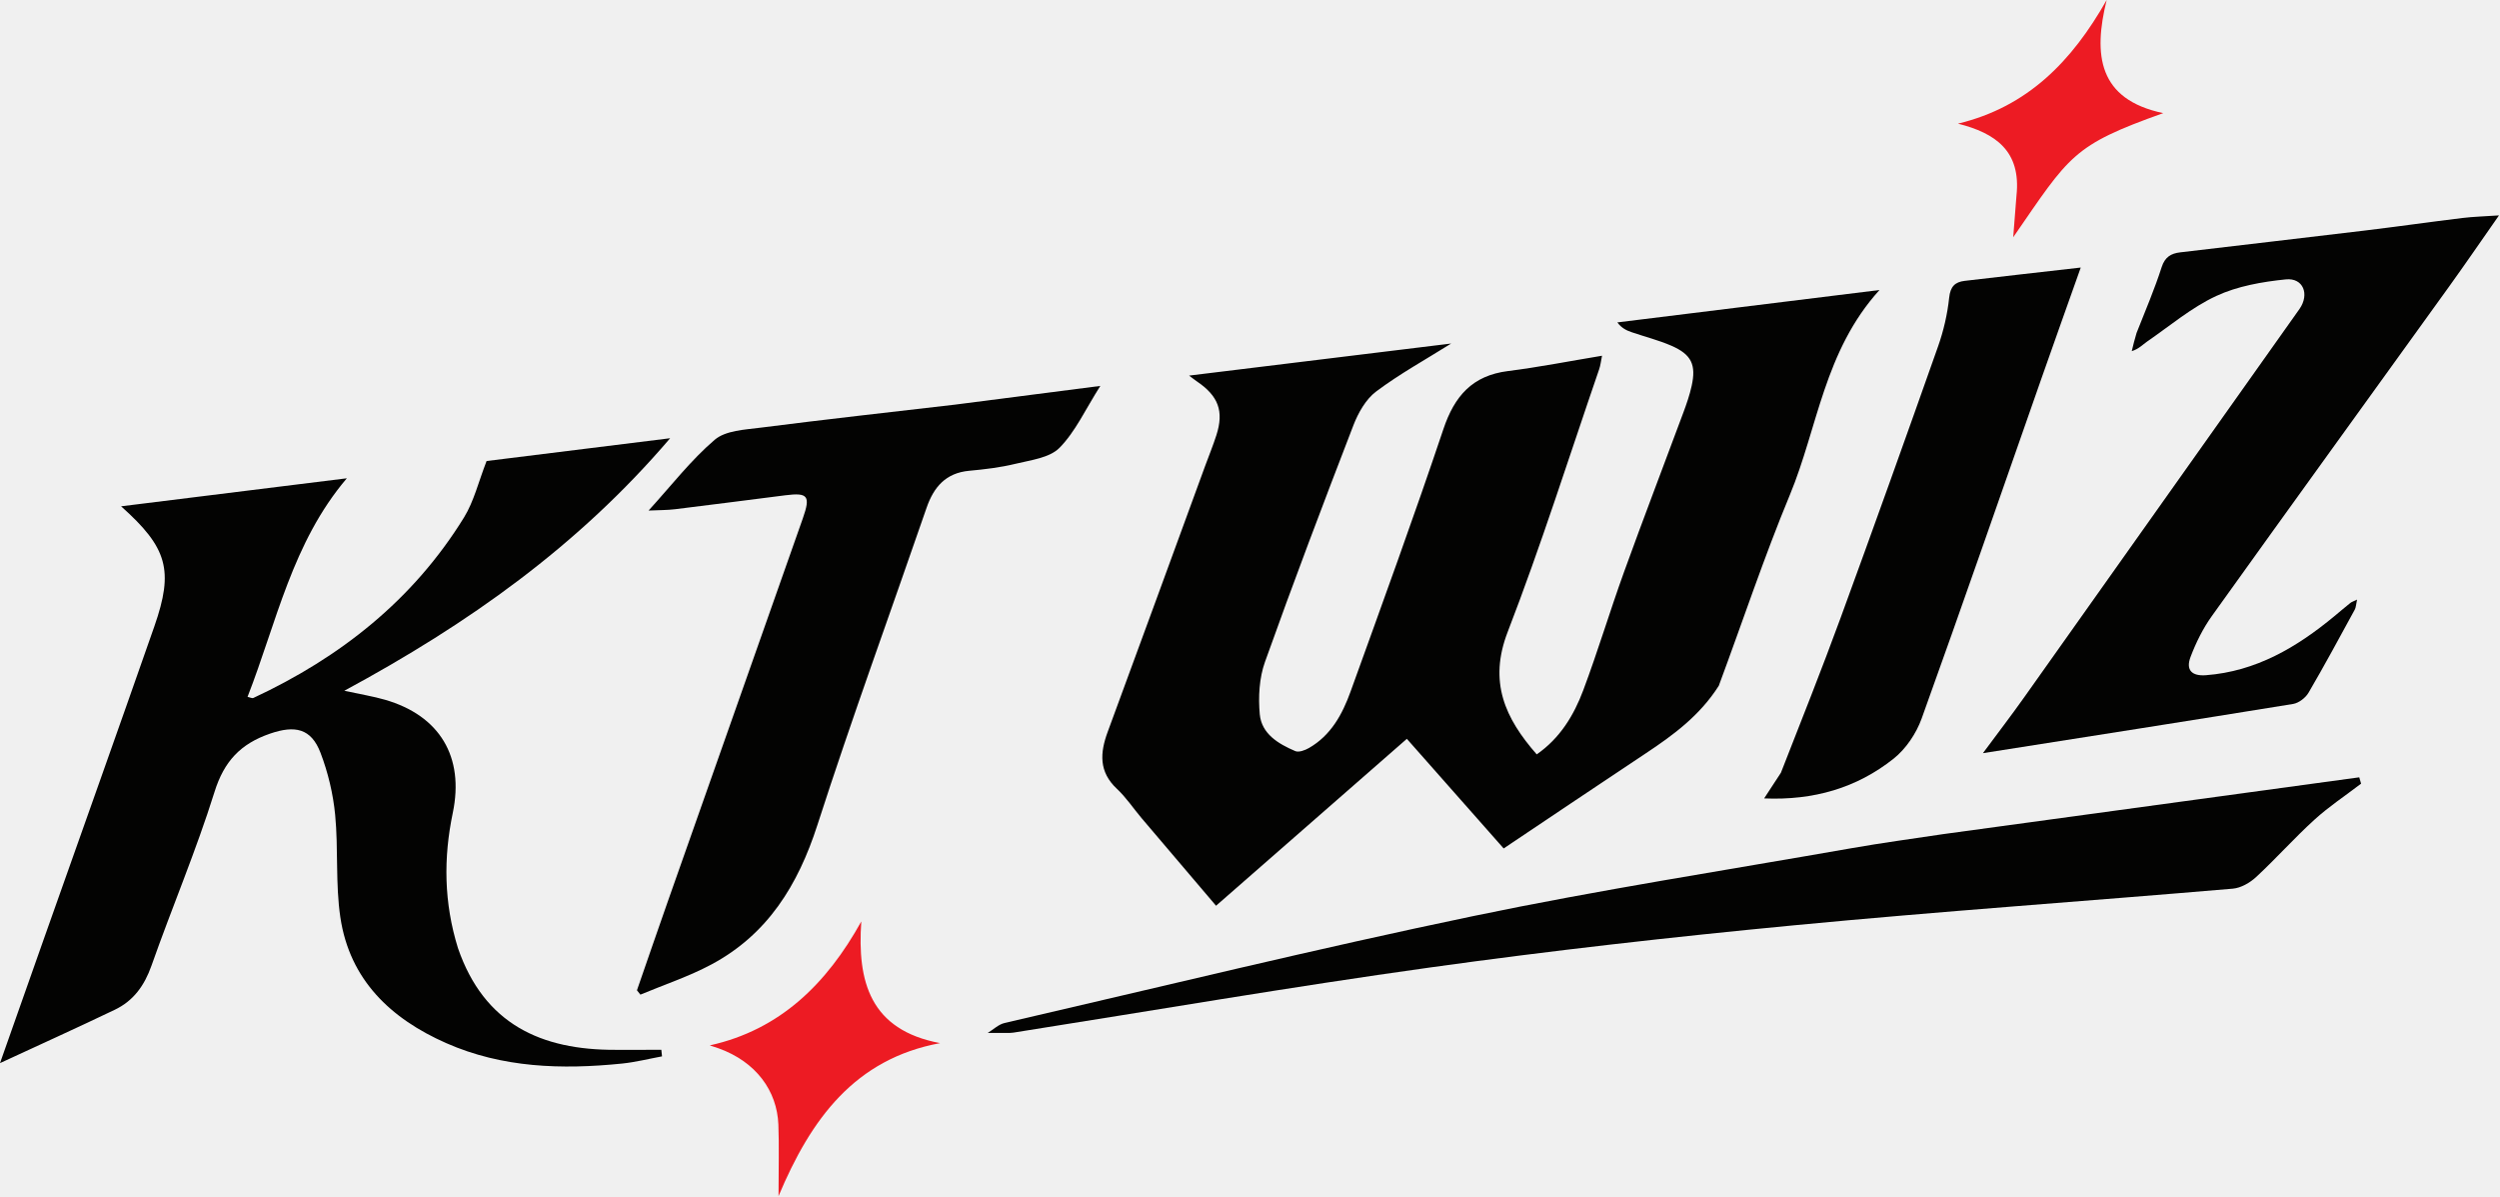
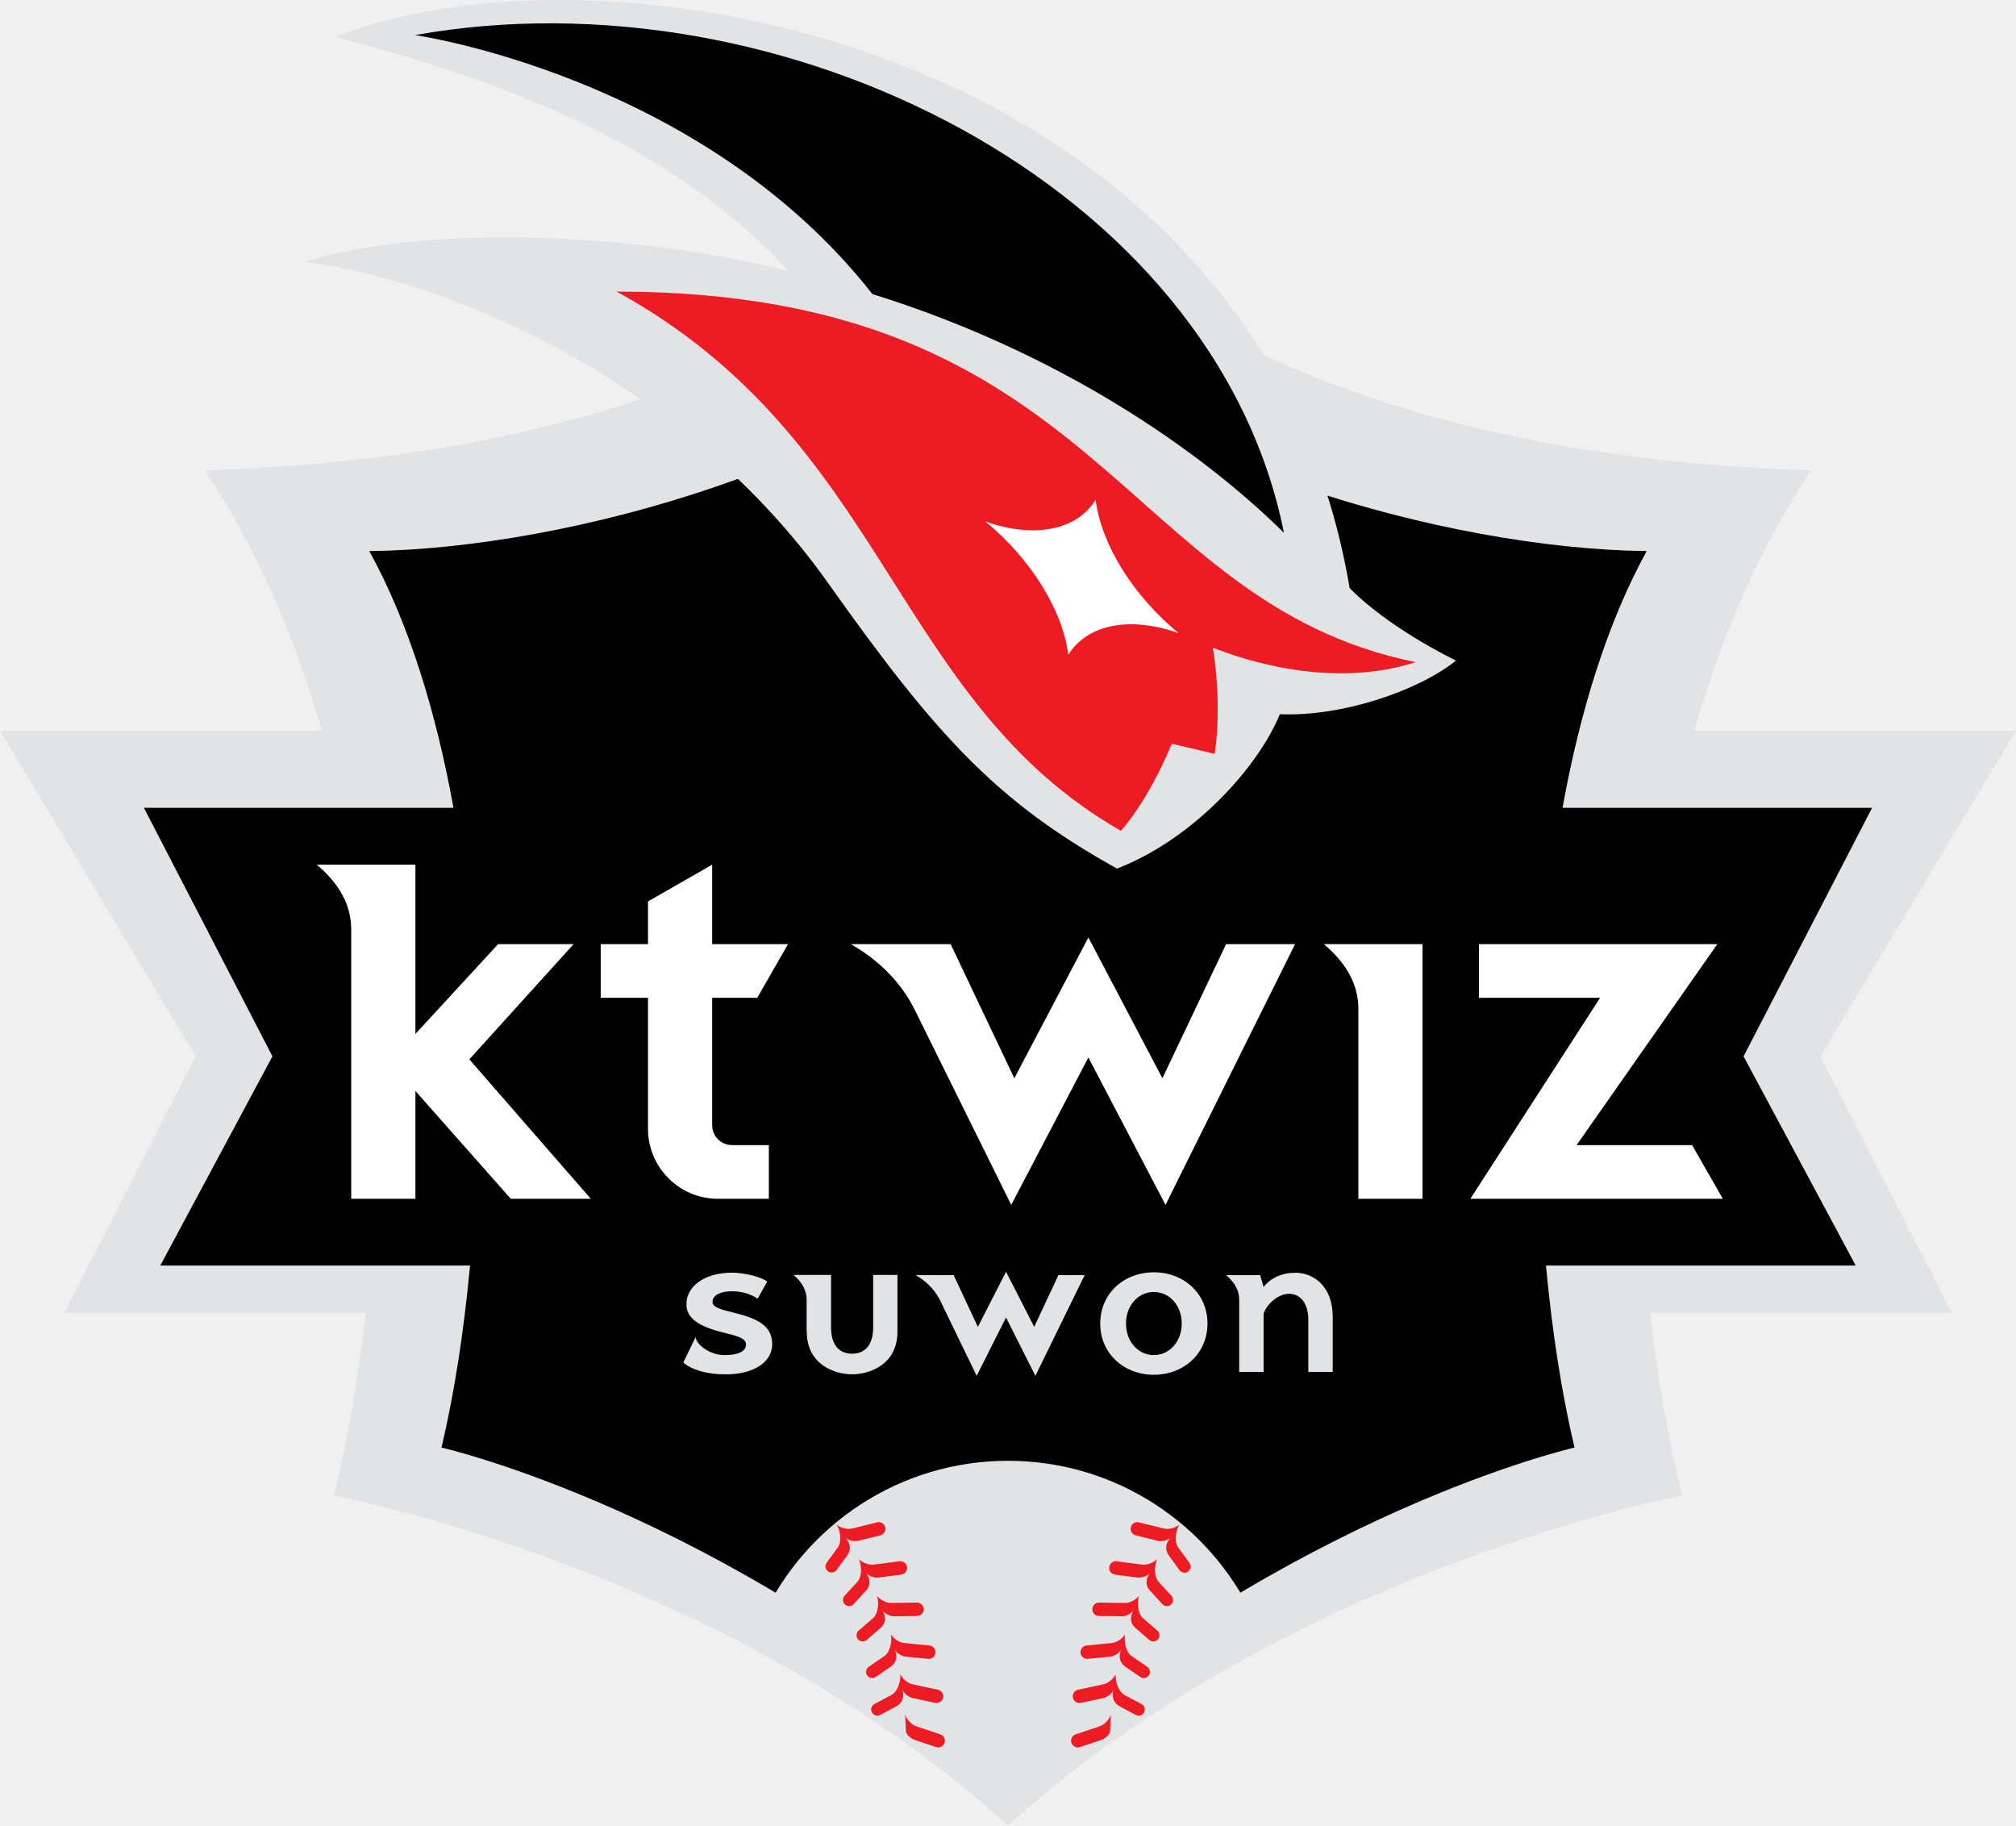
- <svg xmlns="http://www.w3.org/2000/svg" width="2253.333" height="1078.108" viewBox="0 0 2253.333 1078.108">
-   <defs>
-     <clipPath id="a" clipPathUnits="userSpaceOnUse">
-       <path d="M0 808.581h1690V0H0Z" />
-     </clipPath>
-   </defs>
-   <g clip-path="url(#a)" transform="matrix(1.33333 0 0 -1.33333 0 1078.108)">
-     <path d="M0 0c-12.784-20.127-30.733-33.325-49.485-45.757-31.892-21.141-63.617-42.534-95.994-64.21l-65.473 74.105-129.036-112.839c-17.028 20.019-33.713 39.593-50.345 59.211-5.579 6.582-10.404 13.94-16.658 19.782-12.346 11.533-11.53 24.324-6.255 38.605 22.116 59.878 43.965 119.856 65.916 179.795 2.536 6.924 5.347 13.76 7.597 20.775 5.168 16.118 1.338 26.395-13.077 36.187-1.427.97-2.776 2.057-5.414 4.025l177.248 21.675c-17.26-10.821-34.844-20.503-50.742-32.431-6.991-5.245-12.144-14.448-15.406-22.905-20.49-53.107-40.674-106.345-59.8-159.954-3.87-10.848-4.552-23.626-3.508-35.227 1.201-13.347 12.601-20.126 24.035-24.998 2.392-1.019 6.575.564 9.265 2.109 14.833 8.52 22.564 22.757 28.066 37.997 21.325 59.059 42.846 118.064 62.839 177.578 7.518 22.381 19.582 36.197 43.663 39.222 20.845 2.619 41.507 6.701 63.603 10.36-.736-3.565-1.011-6.437-1.923-9.09-20.384-59.287-39.294-119.146-61.871-177.588-13.056-33.797-1.846-58.314 19.635-82.804 15.749 10.942 25.101 26.384 31.447 43.299 9.902 26.393 17.999 53.457 27.584 79.975 13.038 36.068 26.8 71.874 40.144 107.832 2.174 5.858 4.237 11.823 5.584 17.909 3.179 14.372-.105 21.323-13.697 27.232-8.572 3.726-17.758 6.027-26.636 9.062-3.49 1.193-6.891 2.644-9.913 6.705l177.275 21.894c-37.49-41.371-41.737-93.076-60.583-138.446C30.594 86.977 16.208 43.579 0 0" style="fill:#030302;fill-opacity:1;fill-rule:nonzero;stroke:none" transform="translate(1162.367 344.999)" />
-     <path d="M0 0c17.724-51.482 56.419-68.902 106.348-68.763 10.391.029 20.783.004 31.175.004l.474-4.421c-9.038-1.66-18.012-3.948-27.125-4.872C70.274-82.17 30.048-80.985-7.975-64.213c-37.469 16.528-65.241 42.74-71.551 84.947-3.405 22.78-1.293 46.334-3.525 69.359-1.377 14.204-4.817 28.616-9.911 41.95-6.34 16.595-17.347 18.711-34.082 12.959-19.924-6.847-31.098-18.626-37.598-39.42-12.413-39.708-28.788-78.161-42.629-117.448-4.735-13.441-12.177-23.743-24.727-29.766-25.484-12.229-51.256-23.859-77.711-36.108 9.981 28.265 19.902 56.417 29.862 84.556 24.858 70.226 49.933 140.378 74.524 210.698 13.248 37.884 8.913 53.126-22.493 81.146l152.666 18.939c-36.99-43.47-47.452-97.344-67.147-147.732 1.831-.396 3.121-1.139 3.896-.777 58.83 27.422 108.089 66.273 142.467 122.012 6.761 10.963 9.83 24.203 15.296 38.168l124.125 15.406C81.159 271.661 6.832 219.171-76.855 173.971c11.212-2.442 19.494-3.76 27.49-6.071 37.103-10.725 53.774-38.652 45.859-76.502C-9.872 60.95-9.559 30.774 0 0" style="fill:#030302;fill-opacity:1;fill-rule:nonzero;stroke:none" transform="translate(309.709 167.654)" />
-     <path d="M0 0c6.06 15.324 12.208 29.683 16.969 44.488 2.224 6.913 6.353 9.307 12.484 10.036 41.533 4.938 83.086 9.705 124.61 14.714 22.118 2.667 44.177 5.815 66.291 8.515 7.368.9 14.824 1.08 24.764 1.762-12.093-17.263-22.752-32.851-33.786-48.169-53.457-74.215-107.129-148.277-160.379-222.64-6.022-8.409-10.786-18.029-14.448-27.724-3.339-8.838.928-13.022 10.403-12.305 33.87 2.562 61.445 18.846 86.84 39.872 3.621 2.998 7.198 6.051 10.863 8.994.833.669 1.946.988 4.52 2.242-.695-3.165-.696-5.204-1.554-6.774-10.274-18.803-20.432-37.679-31.26-56.161-2.029-3.464-6.598-6.975-10.459-7.602-69.146-11.237-138.363-22.032-209.745-33.265 9.873 13.329 18.96 25.165 27.595 37.323C-17.45-163.842 41.296-80.921 100.074 1.977c3.385 4.774 6.828 9.508 10.16 14.318 6.891 9.949 2.511 21.166-9.285 19.964-15.993-1.63-32.714-4.552-47.106-11.252C37.148 17.235 22.588 4.841 7.221-5.721c-3.09-2.123-5.641-5.03-10.457-6.534C-2.317-8.431-1.398-4.606 0 0" style="fill:#030302;fill-opacity:1;fill-rule:nonzero;stroke:none" transform="translate(1444.882 583.459)" />
-     <path d="M0 0c32.061 4.076 63.065 8.095 98.112 12.638C87.981-3.31 81.284-18.273 70.501-29.21c-6.725-6.82-19.44-8.292-29.795-10.817-10.206-2.489-20.784-3.737-31.275-4.709-15.872-1.47-23.98-10.984-28.844-25.081-24.65-71.446-50.616-142.463-73.813-214.376-13.094-40.594-33.647-73.962-71.726-94.299-15.263-8.151-31.94-13.654-47.973-20.363l-2.325 2.939c7.033 20.255 13.986 40.538 21.112 60.76 30.329 86.074 60.735 172.121 91.046 258.202 5.369 15.247 3.5 17.596-11.798 15.66-24.866-3.148-49.719-6.397-74.598-9.428-5.37-.655-10.831-.568-17.906-.9 15.488 16.987 28.658 34.124 44.736 47.854 7.323 6.253 20.263 6.809 30.882 8.165C-88.251-10.047-44.638-5.178 0 0" style="fill:#030302;fill-opacity:1;fill-rule:nonzero;stroke:none" transform="translate(646.005 535.064)" />
-     <path d="M0 0c94.558 12.885 188.082 25.66 281.607 38.434l1.237-4.282c-10.567-8.072-21.748-15.469-31.553-24.381-13.609-12.37-25.887-26.199-39.38-38.708-4.195-3.889-10.318-7.432-15.835-7.903C97.137-45.285-1.948-52.161-100.786-61.618c-82.211-7.866-164.353-17.13-246.144-28.52-94.079-13.101-187.738-29.224-281.583-44.01-1.542-.243-3.134-.225-4.704-.233-4.234-.022-8.468.008-12.702.017 3.78 2.294 7.289 5.764 11.381 6.71 105.623 24.433 210.972 50.209 317.086 72.311 84.88 17.68 170.687 30.926 256.119 45.936C-41.307-5.888-21.137-3.187 0 0" style="fill:#030302;fill-opacity:1;fill-rule:nonzero;stroke:none" transform="translate(1313.889 244.679)" />
-     <path d="M0 0c13.818 35.296 27.559 69.729 40.301 104.528 22.368 61.086 44.297 122.334 65.971 183.669 3.734 10.569 6.331 21.796 7.506 32.924.798 7.558 3.944 10.607 10.489 11.38 25.564 3.019 51.147 5.877 78.498 8.998-9.121-25.709-17.855-50.11-26.439-74.564-26.96-76.803-53.554-153.738-81.161-230.307C91.516 26.504 84.5 16.082 76.144 9.453c-24.891-19.746-54.002-28.236-87.501-26.81C-7.143-10.875-3.835-5.787 0 0" style="fill:#030302;fill-opacity:1;fill-rule:nonzero;stroke:none" transform="translate(1204.387 286.217)" />
-     <path d="M0 0c47.852 10.579 79.302 42.023 102.468 83.778-2.83-40.557 5.86-73.364 53.304-82.245C98.116-9.143 68.42-49.656 46.5-101.895c0 19.218.456 33.803-.105 48.35C45.513-30.692 31.284-11.11 6-2c-2.521.908-3 1-6 2" style="fill:#ed1b23;fill-opacity:1;fill-rule:nonzero;stroke:none" transform="translate(480 101.895)" />
-     <path d="M0 0c3.242 30.048-14.055 42.247-39.58 48.67C7.592 59.98 37.529 90.848 60.994 132.251c-9.179-37.104-5.752-67.226 38.265-76.476C37.721 33.854 36.201 27.469-2.211-28.144-1.411-18.363-.706-9.735 0 0" style="fill:#ed1b23;fill-opacity:1;fill-rule:nonzero;stroke:none" transform="translate(1363.686 676.33)" />
-   </g>
+ <svg xmlns="http://www.w3.org/2000/svg" xml:space="preserve" width="181.607px" height="164.419px" x="0px" y="0px" viewBox="0 0 181.607 164.419">
+   <path fill="#E2E3E4" d="m163.989 95.142 17.618-29.33h-28.994c2.449-8.487 5.899-16.484 10.538-23.441-25.739-.817-53.165-6.999-72.347-26.271-19.183 19.272-46.608 25.454-72.348 26.271 4.639 6.957 8.089 14.954 10.539 23.441H0l17.619 29.33-11.843 23.124h27.162c-.643 5.839-1.617 11.384-2.868 16.44 0 0 35.183 6.531 60.734 29.713 25.55-23.182 60.734-29.713 60.734-29.713-1.251-5.057-2.226-10.602-2.87-16.44h27.163l-11.842-23.124z" />
+   <path d="m157.066 95.142 11.576-22.381h-27.886c1.562-8.625 4.021-16.648 7.583-23.127-18.003-.192-45.535-8.059-57.535-21.103-12 13.044-39.531 20.911-57.535 21.103 3.561 6.479 6.02 14.502 7.582 23.127H12.965l11.577 22.381-10.105 18.846h27.905c-.563 6.051-1.445 11.641-2.57 16.391 0 0 25.251 5.703 51.032 28.283 25.781-22.58 51.032-28.283 51.032-28.283-1.126-4.75-2.008-10.34-2.57-16.391h27.904l-10.104-18.846z" />
+   <path fill="#E2E3E4" d="M90.804 131.569c-9.784.006-18.217 5.77-22.104 14.083l22.104 14.819 22.104-14.819c-3.888-8.313-12.321-14.077-22.104-14.083" />
+   <path fill="#FFF" d="m53.219 107.97-10.94-12.557 9.393-10.377h-6.803l-7.447 8.088V77.88h-8.89c1.68 1.418 3.107 3.298 3.107 5.832v24.258h5.783v-9.707l8.588 9.707h7.209zM128.147 85.036v22.934h-5.782V90.869c0-2.533-1.428-4.412-3.109-5.833h8.891zM152.429 103.136l2.767 4.834h-22.742l11.688-18.101h-10.914v-4.833H154.7l-12.675 18.1zM64.155 101.354V89.869h4.061l2.769-4.833h-6.83V77.88l-5.781 3.309v3.848h-4.26v4.833h4.26v11.8a6.3 6.3 0 0 0 6.3 6.301h4.585v-4.834h-3.322a1.783 1.783 0 0 1-1.782-1.783M110.449 85.036l-5.737 12.08-6.667-12.682-6.671 12.684-5.735-12.082h-8.997c2.043 1.148 4.365 3.082 5.762 5.918s8.69 17.566 8.69 17.566l6.95-13.276 6.949 13.276 11.669-23.484h-6.213z" />
+   <path fill="#E2E3E4" d="M131.159 59.501c-6.704-3.351-9.58-6.542-9.58-6.542C113.492 4.988 55.893-6.739 30.166 3.327 46.523 7.53 61.113 13.569 71.018 24.413c-13.705-3.467-32.542-4.244-43.573-.834 13.802 1.798 34.562 11.162 47.175 28.965 9.776 13.8 15.205 19.688 26.002 25.686 6.867-2.641 12.745-9.154 14.667-13.905 5.621.248 12.512-2.13 15.87-4.824" />
+   <path fill="#ED1B23" d="M127.53 59.637c-26.607-5.382-28.299-33.374-71.979-33.374 24.464 13.438 24.733 36.7 45.416 48.566 0 0 2.344-2.459 4.595-7.845l3.858.914c.712-4.773-.167-9.571-.167-9.571 2.672 1.074 10.649 3.769 18.277 1.31" />
+   <path d="M78.588 26.485c16.618 5.177 29.377 13.898 37.073 21.504-6.257-31.284-45.162-50.757-78.277-44.828 0 0 25.798 3.676 41.204 23.324" />
+   <path fill="#FFF" d="M96.237 58.973c-.523-4.048-3.392-8.655-7.477-12.005 4.404 1.55 8.216.804 9.937-1.95.523 4.049 3.392 8.655 7.477 12.005-4.403-1.551-8.216-.802-9.937 1.95" />
+   <path fill="#E2E3E4" d="M116.7 114.634c-1.226 0-2.228.469-2.871 1.281l-.315-1.071h-3.067c.64.54 1.182 1.255 1.182 2.221v6.507h2.2v-5.246c.252-.814 1.271-1.797 2.291-1.797 1.164 0 1.735 1.053 1.735 2.309v4.734h2.199v-4.985c0-2.765-1.756-3.953-3.354-3.953M78.657 119.552c0 1.443-.611 2.371-1.896 2.371s-1.897-.928-1.897-2.371v-4.725H71.48c.639.543 1.183 1.258 1.183 2.223v2.879h.013c0 3.034 2.596 3.852 4.085 3.852 1.487 0 4.085-.817 4.085-3.852v-5.102h-2.189v4.725zM95.347 114.844l-2.182 4.664-2.538-4.962-2.538 4.964-2.183-4.666h-3.424c.778.438 1.661 1.173 2.193 2.253.531 1.078 3.307 6.818 3.307 6.818l2.644-5.255 2.645 5.255 4.441-9.071h-2.365zM103.943 114.591c-2.694 0-4.831 1.912-4.831 4.616 0 2.703 2.137 4.616 4.831 4.616 2.695 0 4.83-1.913 4.83-4.616 0-2.704-2.135-4.616-4.83-4.616m0 7.459c-1.386 0-2.51-1.192-2.51-2.843 0-1.647 1.124-2.843 2.51-2.843 1.386 0 2.51 1.195 2.51 2.843 0 1.65-1.124 2.843-2.51 2.843M65.279 122.052c-1.355 0-2.542-.949-2.618-1.617l-1.109 2.285c.739.641 2.102 1.066 3.8 1.066 2.642 0 4.211-1.153 4.211-2.74-.024-1.299-.785-2.109-2.96-2.686-1.532-.398-2.416-.554-2.416-1.112 0-.62.766-.946 1.748-.946.826 0 1.609.196 2.317.666l.859-1.536c-.52-.431-2.107-.805-3.152-.805-2.555 0-4.121 1.271-4.121 2.821-.024 1.028.712 1.902 3.059 2.499 1.484.378 2.309.558 2.309 1.153.001.648-.794.952-1.927.952" />
+   <path fill="#ED1B23" d="M102.941 145.724c-.393-.352-.558-1.262-.345-1.98l.003-.007-.002.001-.001.002c-.319.4-.884.645-1.264.635-.312-.008-2.321-.035-2.321-.035a.604.604 0 0 0-.019 1.209s1.778.033 2.059.03c.334 0 .773-.19.992-.458l.123-.309c-.083.215-.162.432-.241.648-.118.564.018.877.451 1.245.458.399 1.153 1 1.153 1h.001a.555.555 0 1 0 .725-.841s-1.1-.949-1.314-1.14M104.347 142.445c-.35-.394-.412-1.317-.119-2.007l.004-.007-.003.002-.001.001c-.362.363-.951.539-1.327.486-.308-.041-2.303-.296-2.303-.296a.604.604 0 1 0-.154 1.199s1.762.233 2.042.264c.331.037.79-.103 1.036-.343l.158-.294c-.104.2-.204.401-.304.601-.194.531-.087.887.299 1.304l1.033 1.124h.001a.554.554 0 1 0 .816-.752c0 .001-.987-1.068-1.178-1.282M100.061 154.456c-.167.483-.62.901-.98 1.021-.296.096-2.201.739-2.201.739a.605.605 0 0 0 .386 1.146s1.688-.562 1.952-.655c.314-.113.747-.459.781-.763l.063-1.483v-.006l-.001.001zM107.139 140.753s-.859-1.172-1.025-1.406c-.304-.432-.26-1.355.109-2.008l.004-.008-.002.002-.001.002c-.4.319-1.006.428-1.375.334-.302-.077-2.254-.555-2.254-.555a.603.603 0 1 0-.289 1.172s1.726.432 1.999.493c.326.074.797-.014 1.069-.224l.189-.271c-.124.185-.245.369-.365.554-.242.48-.189.878.146 1.336l.899 1.233a.555.555 0 1 0 .896-.654M102.819 153.469s-1.288-.679-1.538-.817c-.462-.254-.828-1.104-.781-1.852l.001-.008-.001.001v.001l-.001.002c-.22.462-.718.826-1.089.902-.305.062-2.269.486-2.269.486a.605.605 0 1 0 .253 1.182v.001s1.74-.368 2.013-.432c.325-.076.711-.361.862-.669l.052-.333c-.032.224-.059.448-.087.671.019.556.214.865.716 1.131l1.349.714a.555.555 0 1 0 .52-.98M101.915 149.142c-.431-.306-.696-1.191-.566-1.93l.002-.009-.002.003-.001.002c-.272.436-.807.739-1.185.773-.31.028-2.31.229-2.31.229a.604.604 0 0 0 .119 1.201h.001s1.769-.168 2.048-.2c.331-.039.747-.278.933-.567l.088-.322c-.057.221-.11.443-.164.664-.061.527.117.875.586 1.194l1.26.862a.555.555 0 1 0 .627-.916s-1.203-.819-1.436-.984M78.665 145.724c.393-.352.558-1.262.345-1.98l-.003-.007.002.001.001.002c.319.4.884.645 1.264.635.312-.008 2.321-.035 2.321-.035a.604.604 0 0 1 .019 1.209s-1.778.033-2.059.03c-.334 0-.773-.19-.992-.458l-.123-.309c.082.215.162.432.24.648.12.564-.017.877-.45 1.245-.458.399-1.153 1-1.153 1h-.001a.555.555 0 1 1-.725-.841s1.1-.949 1.314-1.14M77.259 142.445c.351-.394.412-1.317.119-2.007l-.004-.007.003.002v.001c.363.363.952.539 1.329.486.308-.041 2.302-.296 2.302-.296a.605.605 0 1 1 .154 1.199s-1.762.233-2.043.264c-.33.037-.789-.103-1.035-.343l-.158-.294c.104.2.204.401.305.601.193.531.085.887-.3 1.304l-1.033 1.124a.555.555 0 1 1-.817-.752c0 .001.988-1.068 1.178-1.282M81.545 154.456c.167.483.62.901.98 1.021.296.096 2.201.739 2.201.739a.605.605 0 0 1-.386 1.146s-1.688-.562-1.952-.655c-.314-.113-.747-.459-.781-.763l-.063-1.483v-.006l.001.001zM74.467 140.753s.859-1.172 1.024-1.406c.304-.432.261-1.355-.108-2.008l-.004-.008.001.002.002.002c.4.319 1.005.428 1.375.334a702.1 702.1 0 0 1 2.253-.555.603.603 0 1 1 .29 1.172s-1.726.432-2 .493c-.326.074-.796-.014-1.068-.224l-.189-.271c.124.185.243.369.365.554.241.48.188.878-.146 1.336l-.9 1.233a.554.554 0 1 1-.895-.654M78.787 153.469s1.288-.679 1.538-.817c.463-.254.828-1.104.781-1.852l-.001-.008.001.001v.001l.002.002c.219.462.717.826 1.089.902.304.062 2.268.486 2.268.486a.605.605 0 1 1-.253 1.182v.001s-1.74-.368-2.013-.432c-.325-.076-.711-.361-.861-.669l-.053-.333c.031.224.059.448.086.671-.018.556-.212.865-.715 1.131-.536.285-1.349.714-1.349.714a.555.555 0 1 1-.52-.98M79.692 149.142c.43-.306.696-1.191.566-1.93l-.002-.009.002.003.001.002c.271.436.806.739 1.185.773.31.028 2.31.229 2.31.229a.604.604 0 0 1-.119 1.201h-.001s-1.77-.168-2.048-.2c-.331-.039-.747-.278-.933-.567l-.089-.322c.057.221.11.443.164.664.061.527-.117.875-.585 1.194l-1.261.862a.554.554 0 1 1-.626-.916s1.202-.819 1.436-.984" />
</svg>
